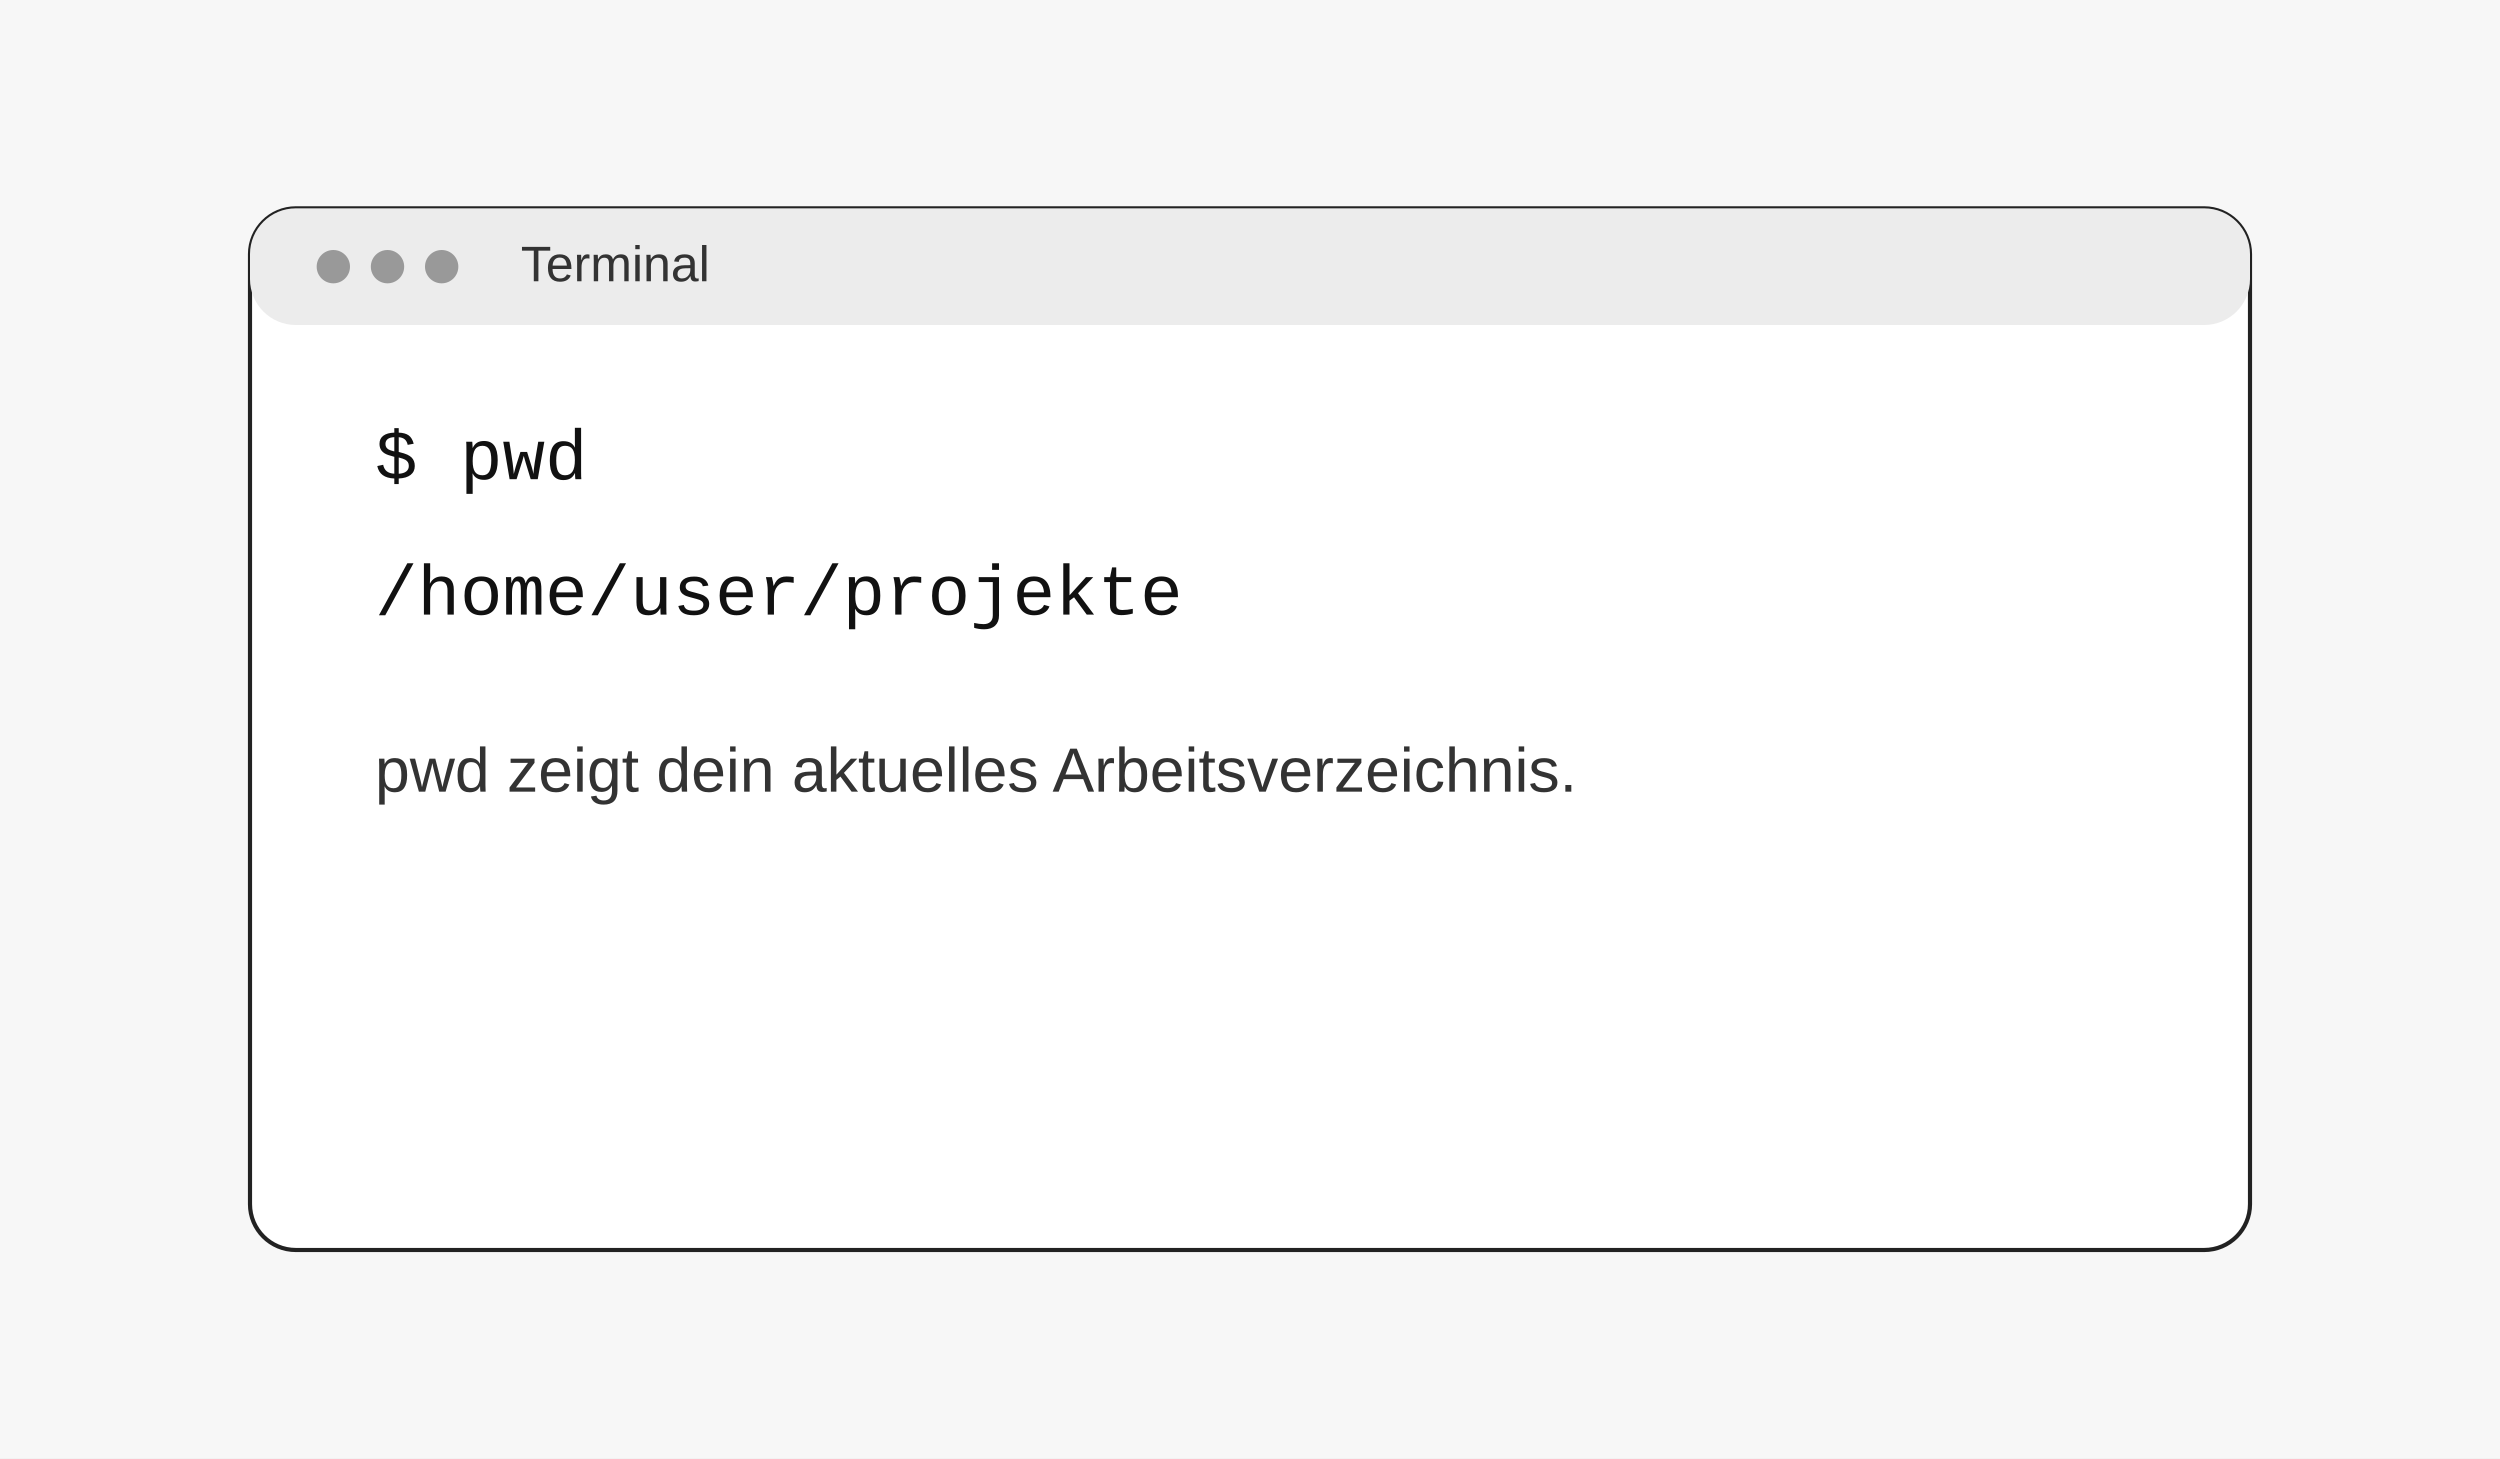
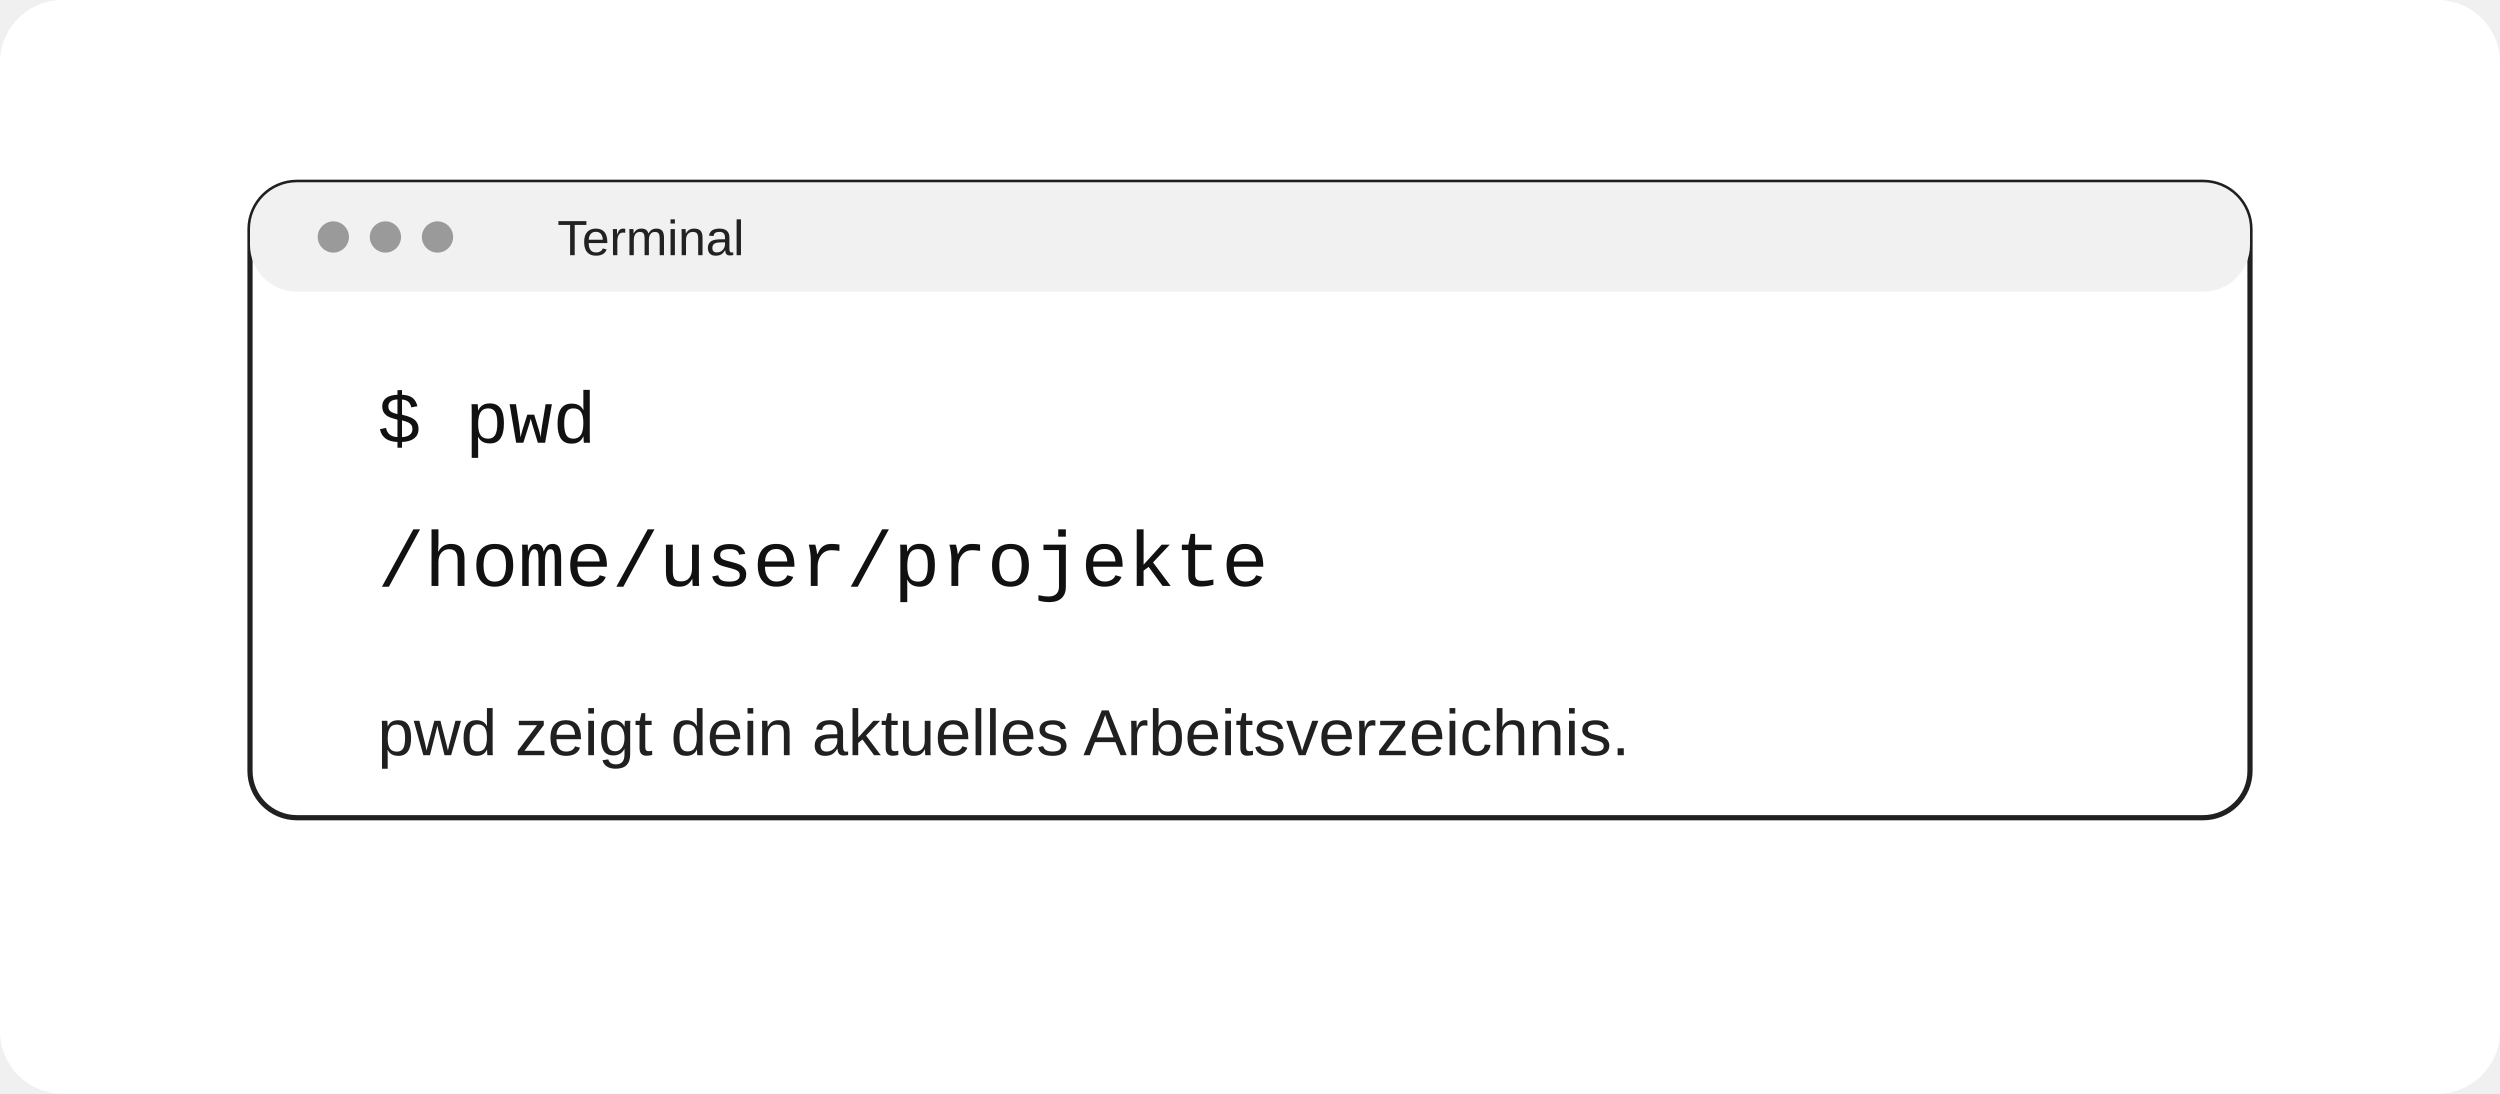
- <svg xmlns="http://www.w3.org/2000/svg" width="1200" height="700" viewBox="0 0 1200 700">
-   <rect width="1200" height="700" fill="#f7f7f7" />
-   <rect x="120" y="100" width="960" height="500" rx="22" fill="#ffffff" stroke="#222" stroke-width="2" />
-   <rect x="120" y="100" width="960" height="56" rx="22" fill="#ececec" />
-   <circle cx="160" cy="128" r="8" fill="#999" />
-   <circle cx="186" cy="128" r="8" fill="#999" />
-   <circle cx="212" cy="128" r="8" fill="#999" />
-   <text x="250" y="135" font-family="Arial, sans-serif" font-size="24" fill="#333">Terminal</text>
-   <text x="180" y="230" font-family="Courier New, monospace" font-size="34" fill="#111">$ pwd</text>
-   <text x="180" y="295" font-family="Courier New, monospace" font-size="34" fill="#111">/home/user/projekte</text>
-   <text x="180" y="380" font-family="Arial, sans-serif" font-size="30" fill="#333">pwd zeigt dein aktuelles Arbeitsverzeichnis.</text>
+ <svg xmlns="http://www.w3.org/2000/svg" width="960" height="420" viewBox="0 0 960 420">
+   <rect width="960" height="420" rx="24" fill="#ffffff" />
+   <rect x="96" y="70" width="768" height="244" rx="18" fill="#ffffff" stroke="#202020" stroke-width="2" />
+   <rect x="96" y="70" width="768" height="42" rx="18" fill="#f1f1f1" />
+   <circle cx="128" cy="91" r="6" fill="#9a9a9a" />
+   <circle cx="148" cy="91" r="6" fill="#9a9a9a" />
+   <circle cx="168" cy="91" r="6" fill="#9a9a9a" />
+   <text x="214" y="98" font-family="Arial, sans-serif" font-size="19" fill="#222">Terminal</text>
+   <text x="145" y="170" font-family="Courier New, monospace" font-size="28" fill="#111">$ pwd</text>
+   <text x="145" y="225" font-family="Courier New, monospace" font-size="30" fill="#111">/home/user/projekte</text>
+   <text x="145" y="290" font-family="Arial, sans-serif" font-size="25" fill="#202020">pwd zeigt dein aktuelles Arbeitsverzeichnis.</text>
</svg>
